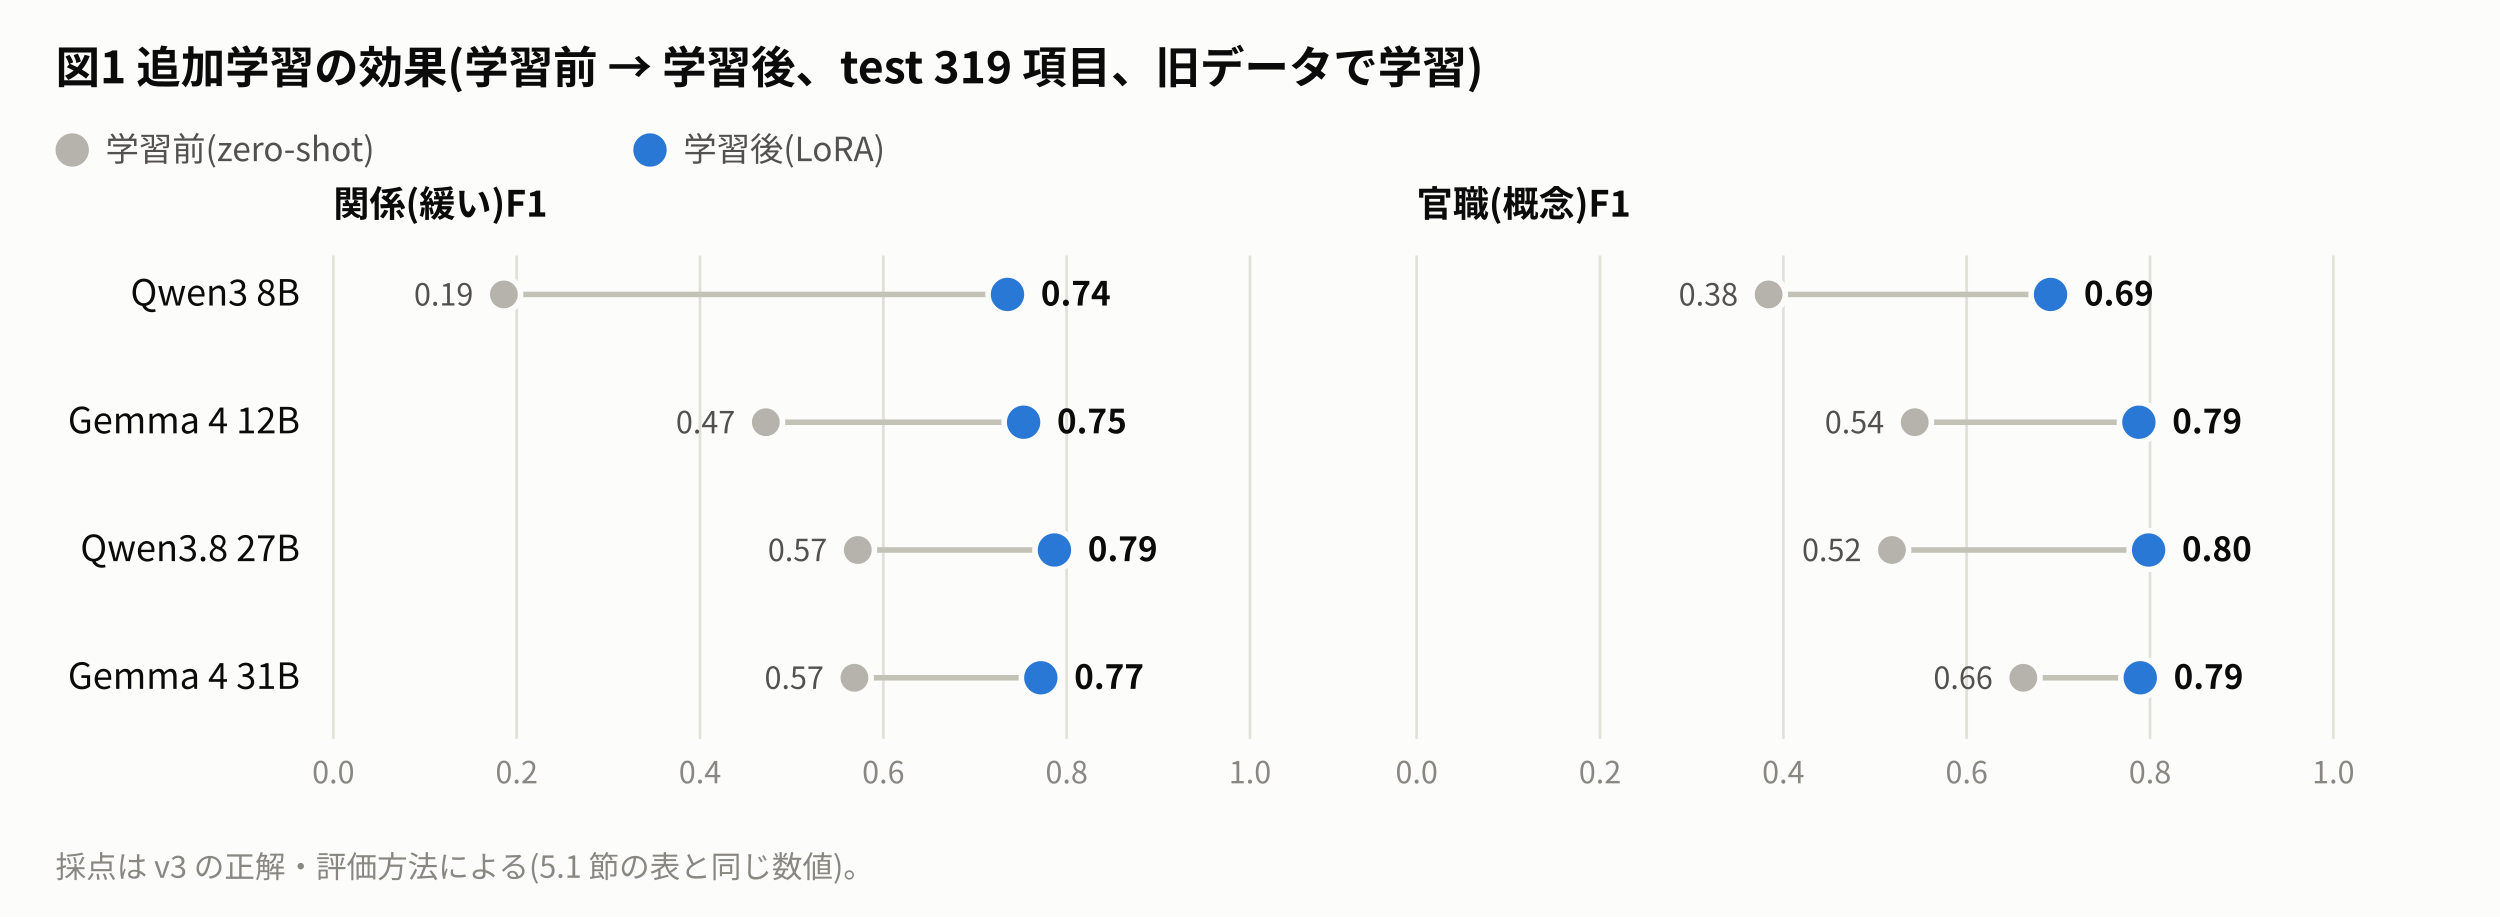
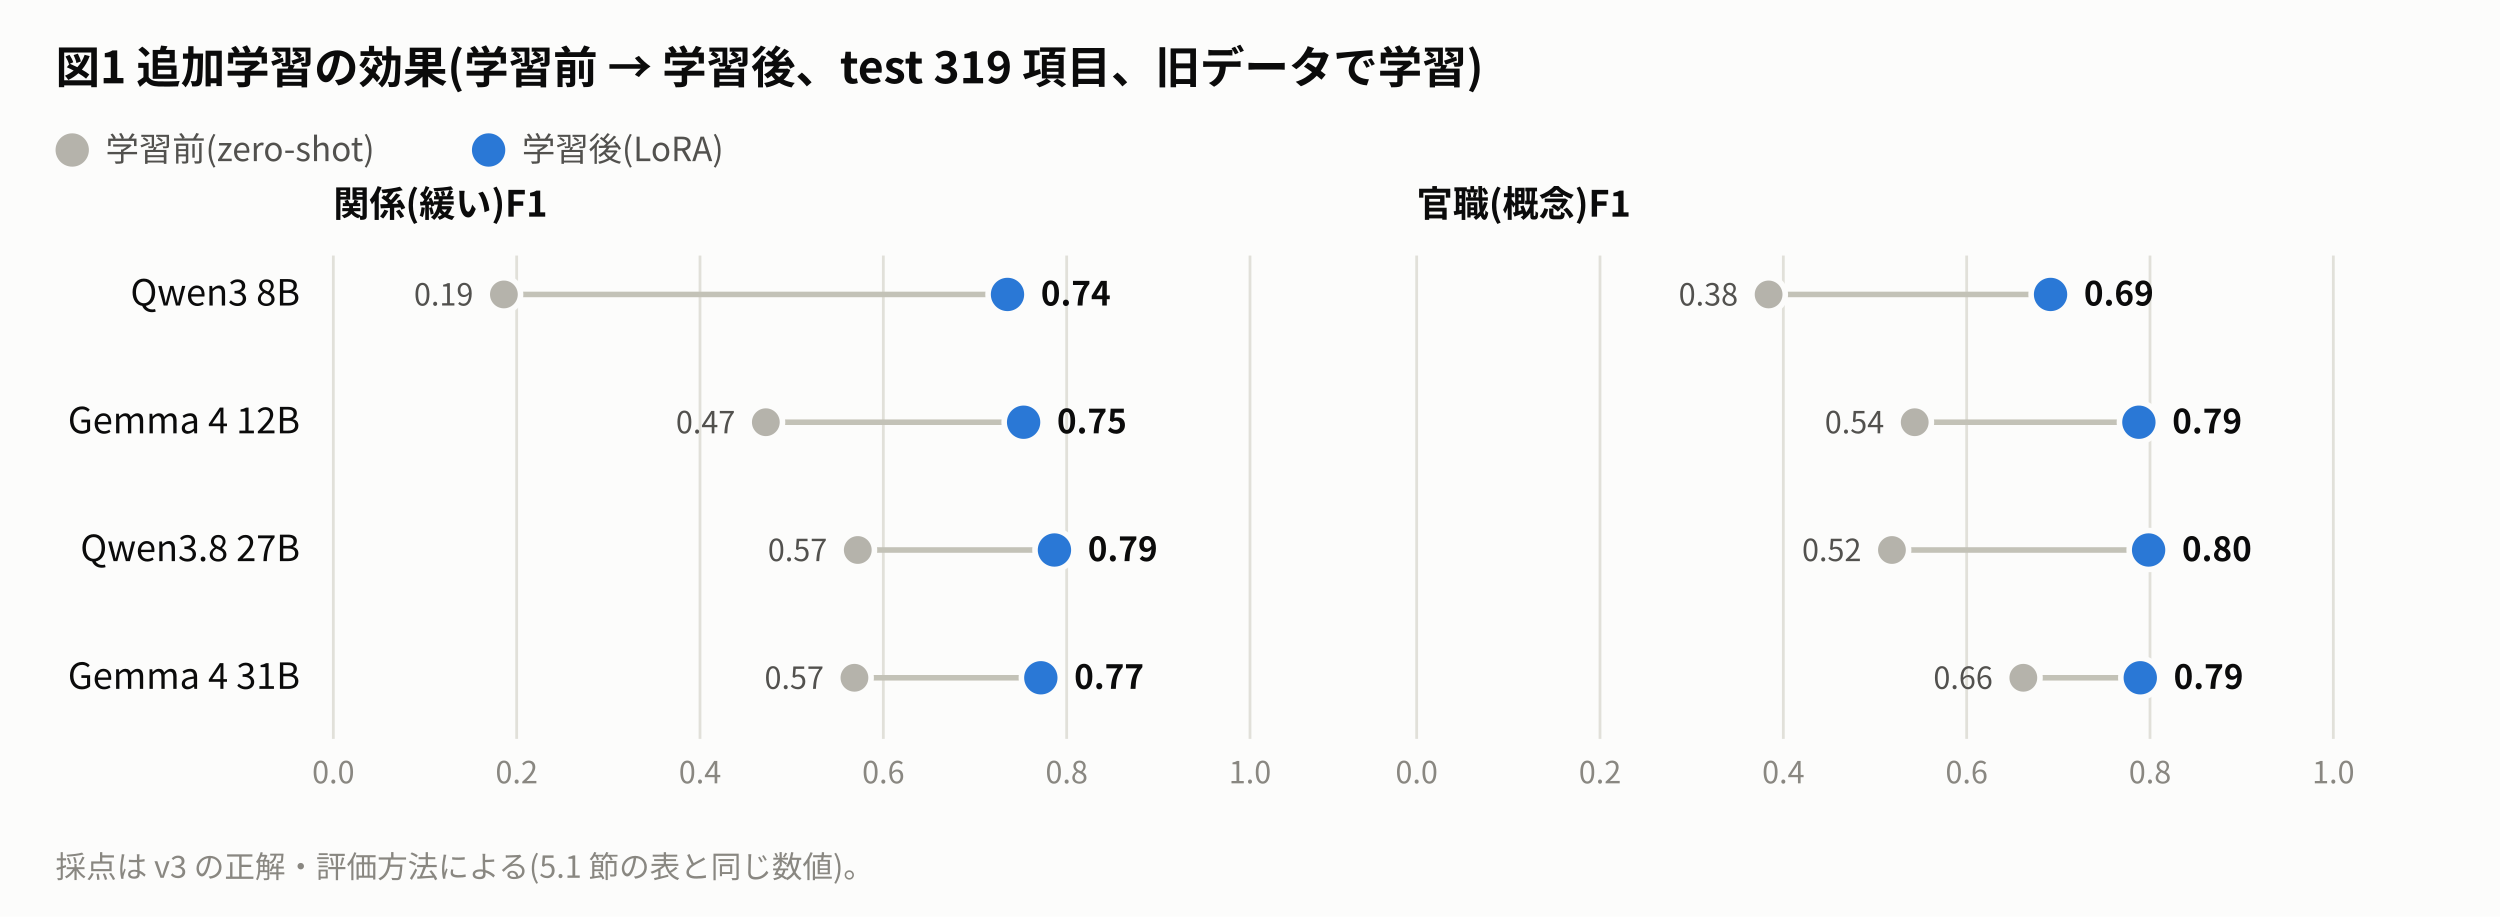
<svg xmlns="http://www.w3.org/2000/svg" width="900" height="330" viewBox="0 0 900 330" font-family="'Noto Sans CJK JP','Noto Sans JP','Hiragino Sans','Yu Gothic',sans-serif">
  <rect width="100%" height="100%" fill="#fcfcfb" />
  <text x="20.0" y="30.0" font-size="16" fill="#0b0b0b" text-anchor="start" font-weight="bold">図1 追加学習の効果(学習前 → 学習後、test 319 項目、旧データで学習)</text>
  <circle cx="26.0" cy="54.0" r="6" fill="#b5b3ab" />
  <text x="38.0" y="58.0" font-size="12" fill="#52514e" text-anchor="start" font-weight="normal">学習前(zero-shot)</text>
-   <circle cx="234.0" cy="54.0" r="6" fill="#2a78d6" />
-   <text x="246.0" y="58.0" font-size="12" fill="#52514e" text-anchor="start" font-weight="normal">学習後(LoRA)</text>
+   <circle cx="175.9" cy="54.0" r="6" fill="#2a78d6" />
+   <text x="187.9" y="58.0" font-size="12" fill="#52514e" text-anchor="start" font-weight="normal">学習後(LoRA)</text>
  <text x="120.0" y="78.0" font-size="13" fill="#0b0b0b" text-anchor="start" font-weight="bold">関係(緩い)F1</text>
  <line x1="120.0" y1="92.0" x2="120.0" y2="266.0" stroke="#e1e0d9" stroke-width="1" />
  <text x="120.0" y="282.0" font-size="11" fill="#898781" text-anchor="middle" font-weight="normal">0.0</text>
  <line x1="186.0" y1="92.0" x2="186.0" y2="266.0" stroke="#e1e0d9" stroke-width="1" />
  <text x="186.0" y="282.0" font-size="11" fill="#898781" text-anchor="middle" font-weight="normal">0.2</text>
  <line x1="252.0" y1="92.0" x2="252.0" y2="266.0" stroke="#e1e0d9" stroke-width="1" />
  <text x="252.0" y="282.0" font-size="11" fill="#898781" text-anchor="middle" font-weight="normal">0.4</text>
  <line x1="318.0" y1="92.0" x2="318.0" y2="266.0" stroke="#e1e0d9" stroke-width="1" />
  <text x="318.0" y="282.0" font-size="11" fill="#898781" text-anchor="middle" font-weight="normal">0.6</text>
  <line x1="384.0" y1="92.0" x2="384.0" y2="266.0" stroke="#e1e0d9" stroke-width="1" />
  <text x="384.0" y="282.0" font-size="11" fill="#898781" text-anchor="middle" font-weight="normal">0.8</text>
  <line x1="450.0" y1="92.0" x2="450.0" y2="266.0" stroke="#e1e0d9" stroke-width="1" />
  <text x="450.0" y="282.0" font-size="11" fill="#898781" text-anchor="middle" font-weight="normal">1.0</text>
  <text x="108.0" y="110.0" font-size="13" fill="#0b0b0b" text-anchor="end" font-weight="normal">Qwen3 8B</text>
  <line x1="181.4" y1="106.0" x2="362.7" y2="106.0" stroke="#c3c2b7" stroke-width="2" />
  <circle cx="181.4" cy="106.0" r="6" fill="#b5b3ab" stroke="#fcfcfb" stroke-width="2" />
  <circle cx="362.7" cy="106.0" r="7" fill="#2a78d6" stroke="#fcfcfb" stroke-width="2" />
  <text x="170.4" y="110.0" font-size="11" fill="#52514e" text-anchor="end" font-weight="normal">0.19</text>
  <text x="374.7" y="110.0" font-size="12" fill="#0b0b0b" text-anchor="start" font-weight="bold">0.74</text>
  <text x="108.0" y="156.0" font-size="13" fill="#0b0b0b" text-anchor="end" font-weight="normal">Gemma 4 12B</text>
  <line x1="275.7" y1="152.0" x2="368.5" y2="152.0" stroke="#c3c2b7" stroke-width="2" />
  <circle cx="275.7" cy="152.0" r="6" fill="#b5b3ab" stroke="#fcfcfb" stroke-width="2" />
  <circle cx="368.5" cy="152.0" r="7" fill="#2a78d6" stroke="#fcfcfb" stroke-width="2" />
  <text x="264.7" y="156.0" font-size="11" fill="#52514e" text-anchor="end" font-weight="normal">0.47</text>
  <text x="380.5" y="156.0" font-size="12" fill="#0b0b0b" text-anchor="start" font-weight="bold">0.75</text>
  <text x="108.0" y="202.0" font-size="13" fill="#0b0b0b" text-anchor="end" font-weight="normal">Qwen3.8 27B</text>
  <line x1="308.8" y1="198.0" x2="379.6" y2="198.0" stroke="#c3c2b7" stroke-width="2" />
  <circle cx="308.8" cy="198.0" r="6" fill="#b5b3ab" stroke="#fcfcfb" stroke-width="2" />
  <circle cx="379.6" cy="198.0" r="7" fill="#2a78d6" stroke="#fcfcfb" stroke-width="2" />
  <text x="297.8" y="202.0" font-size="11" fill="#52514e" text-anchor="end" font-weight="normal">0.57</text>
  <text x="391.6" y="202.0" font-size="12" fill="#0b0b0b" text-anchor="start" font-weight="bold">0.79</text>
  <text x="108.0" y="248.0" font-size="13" fill="#0b0b0b" text-anchor="end" font-weight="normal">Gemma 4 31B</text>
  <line x1="307.6" y1="244.0" x2="374.7" y2="244.0" stroke="#c3c2b7" stroke-width="2" />
  <circle cx="307.6" cy="244.0" r="6" fill="#b5b3ab" stroke="#fcfcfb" stroke-width="2" />
  <circle cx="374.7" cy="244.0" r="7" fill="#2a78d6" stroke="#fcfcfb" stroke-width="2" />
  <text x="296.6" y="248.0" font-size="11" fill="#52514e" text-anchor="end" font-weight="normal">0.57</text>
  <text x="386.7" y="248.0" font-size="12" fill="#0b0b0b" text-anchor="start" font-weight="bold">0.77</text>
  <text x="510.0" y="78.0" font-size="13" fill="#0b0b0b" text-anchor="start" font-weight="bold">官職(概念)F1</text>
  <line x1="510.0" y1="92.0" x2="510.0" y2="266.0" stroke="#e1e0d9" stroke-width="1" />
  <text x="510.0" y="282.0" font-size="11" fill="#898781" text-anchor="middle" font-weight="normal">0.0</text>
  <line x1="576.0" y1="92.0" x2="576.0" y2="266.0" stroke="#e1e0d9" stroke-width="1" />
  <text x="576.0" y="282.0" font-size="11" fill="#898781" text-anchor="middle" font-weight="normal">0.2</text>
  <line x1="642.0" y1="92.0" x2="642.0" y2="266.0" stroke="#e1e0d9" stroke-width="1" />
  <text x="642.0" y="282.0" font-size="11" fill="#898781" text-anchor="middle" font-weight="normal">0.4</text>
  <line x1="708.0" y1="92.0" x2="708.0" y2="266.0" stroke="#e1e0d9" stroke-width="1" />
  <text x="708.0" y="282.0" font-size="11" fill="#898781" text-anchor="middle" font-weight="normal">0.6</text>
  <line x1="774.0" y1="92.0" x2="774.0" y2="266.0" stroke="#e1e0d9" stroke-width="1" />
  <text x="774.0" y="282.0" font-size="11" fill="#898781" text-anchor="middle" font-weight="normal">0.8</text>
  <line x1="840.0" y1="92.0" x2="840.0" y2="266.0" stroke="#e1e0d9" stroke-width="1" />
  <text x="840.0" y="282.0" font-size="11" fill="#898781" text-anchor="middle" font-weight="normal">1.0</text>
  <line x1="636.7" y1="106.0" x2="738.2" y2="106.0" stroke="#c3c2b7" stroke-width="2" />
  <circle cx="636.7" cy="106.0" r="6" fill="#b5b3ab" stroke="#fcfcfb" stroke-width="2" />
  <circle cx="738.2" cy="106.0" r="7" fill="#2a78d6" stroke="#fcfcfb" stroke-width="2" />
  <text x="625.7" y="110.0" font-size="11" fill="#52514e" text-anchor="end" font-weight="normal">0.38</text>
  <text x="750.2" y="110.0" font-size="12" fill="#0b0b0b" text-anchor="start" font-weight="bold">0.69</text>
  <line x1="689.3" y1="152.0" x2="770.0" y2="152.0" stroke="#c3c2b7" stroke-width="2" />
  <circle cx="689.3" cy="152.0" r="6" fill="#b5b3ab" stroke="#fcfcfb" stroke-width="2" />
  <circle cx="770.0" cy="152.0" r="7" fill="#2a78d6" stroke="#fcfcfb" stroke-width="2" />
  <text x="678.3" y="156.0" font-size="11" fill="#52514e" text-anchor="end" font-weight="normal">0.54</text>
  <text x="782.0" y="156.0" font-size="12" fill="#0b0b0b" text-anchor="start" font-weight="bold">0.79</text>
  <line x1="681.1" y1="198.0" x2="773.5" y2="198.0" stroke="#c3c2b7" stroke-width="2" />
  <circle cx="681.1" cy="198.0" r="6" fill="#b5b3ab" stroke="#fcfcfb" stroke-width="2" />
  <circle cx="773.5" cy="198.0" r="7" fill="#2a78d6" stroke="#fcfcfb" stroke-width="2" />
  <text x="670.1" y="202.0" font-size="11" fill="#52514e" text-anchor="end" font-weight="normal">0.52</text>
  <text x="785.5" y="202.0" font-size="12" fill="#0b0b0b" text-anchor="start" font-weight="bold">0.80</text>
  <line x1="728.4" y1="244.0" x2="770.5" y2="244.0" stroke="#c3c2b7" stroke-width="2" />
  <circle cx="728.4" cy="244.0" r="6" fill="#b5b3ab" stroke="#fcfcfb" stroke-width="2" />
  <circle cx="770.5" cy="244.0" r="7" fill="#2a78d6" stroke="#fcfcfb" stroke-width="2" />
  <text x="717.4" y="248.0" font-size="11" fill="#52514e" text-anchor="end" font-weight="normal">0.66</text>
  <text x="782.5" y="248.0" font-size="12" fill="#0b0b0b" text-anchor="start" font-weight="bold">0.79</text>
  <text x="20.0" y="316.0" font-size="11" fill="#898781" text-anchor="start" font-weight="normal">採点は v3 の正解・評価方法による(5.1 節の表と同じ数値)。</text>
</svg>
